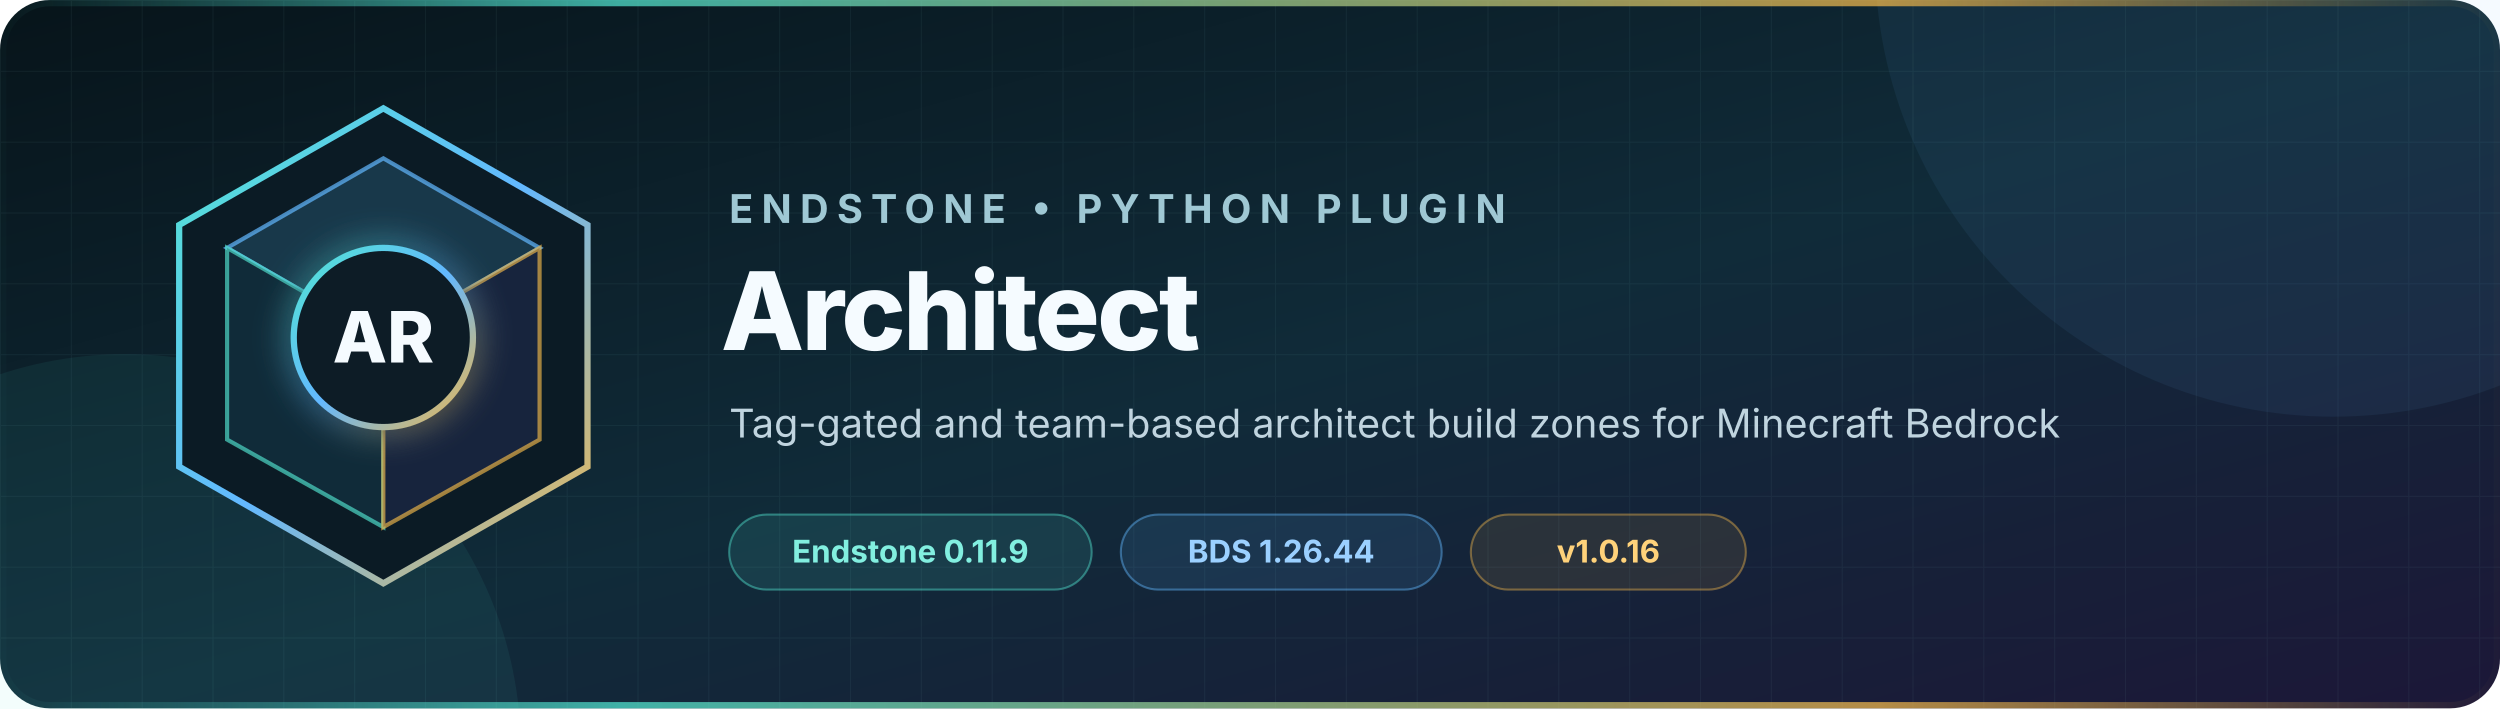
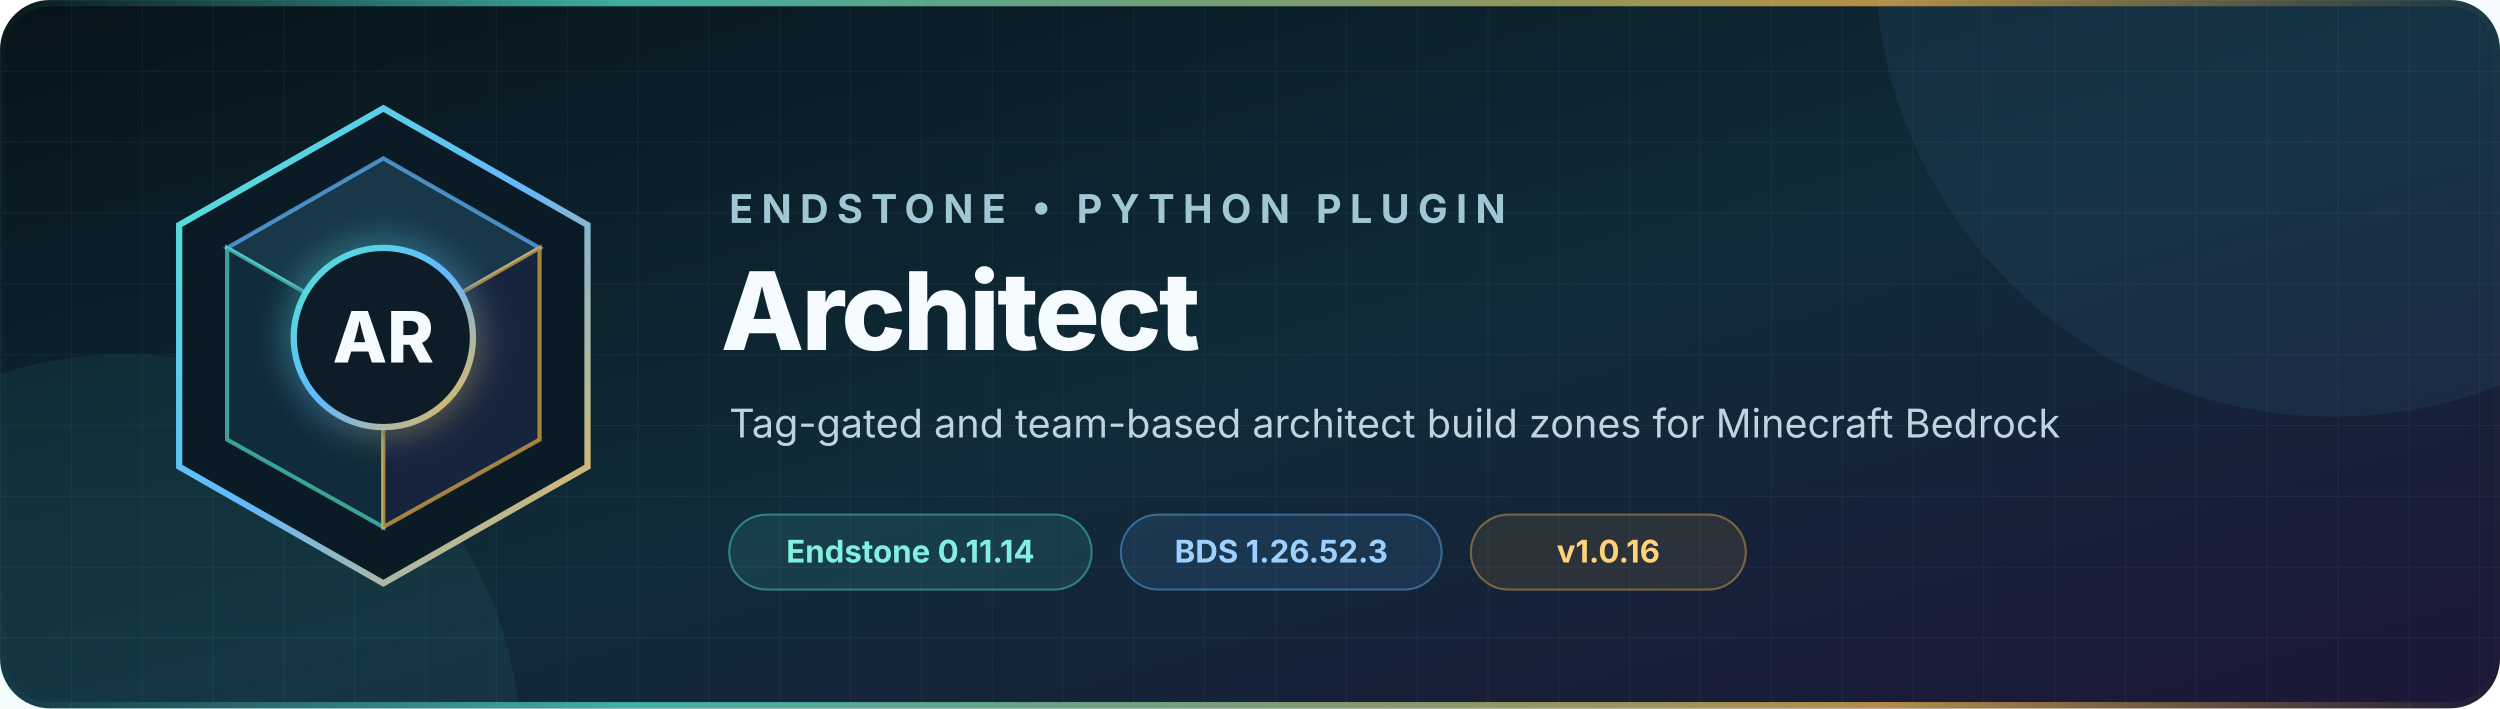
<svg xmlns="http://www.w3.org/2000/svg" width="1200" height="340" viewBox="0 0 1200 340" role="img" aria-labelledby="title description">
  <defs>
    <linearGradient id="background" x1="0" y1="0" x2="1" y2="1">
      <stop offset="0" stop-color="#07141a" />
      <stop offset="0.52" stop-color="#102b39" />
      <stop offset="1" stop-color="#1c1738" />
    </linearGradient>
    <linearGradient id="accent" x1="0" y1="0" x2="1" y2="1">
      <stop offset="0" stop-color="#52e5d1" />
      <stop offset="0.5" stop-color="#63b8ff" />
      <stop offset="1" stop-color="#f2b84b" />
    </linearGradient>
    <linearGradient id="rule" x1="0" y1="0" x2="1" y2="0">
      <stop offset="0" stop-color="#52e5d1" stop-opacity="0" />
      <stop offset="0.25" stop-color="#52e5d1" />
      <stop offset="0.75" stop-color="#f2b84b" />
      <stop offset="1" stop-color="#f2b84b" stop-opacity="0" />
    </linearGradient>
    <pattern id="grid" width="34" height="34" patternUnits="userSpaceOnUse">
      <path d="M34 0H0V34" fill="none" stroke="#9cdceb" stroke-opacity="0.055" />
    </pattern>
    <filter id="glow" x="-50%" y="-50%" width="200%" height="200%">
      <feGaussianBlur stdDeviation="8" result="blur" />
      <feMerge>
        <feMergeNode in="blur" />
        <feMergeNode in="SourceGraphic" />
      </feMerge>
    </filter>
  </defs>
  <rect width="1200" height="340" rx="24" fill="url(#background)" />
  <rect width="1200" height="340" rx="24" fill="url(#grid)" />
  <circle cx="1120" cy="-20" r="220" fill="#63b8ff" opacity="0.07" />
  <circle cx="60" cy="360" r="190" fill="#52e5d1" opacity="0.07" />
  <g transform="translate(72 48)">
    <path d="M112 4 210 60v116l-98 56-98-56V60Z" fill="#0b1b25" stroke="url(#accent)" stroke-width="3" />
    <path d="m112 28 75 43-75 43-75-43Z" fill="#18384a" stroke="#63b8ff" stroke-opacity="0.7" stroke-width="2" />
    <path d="m37 71 75 43v91l-75-42Z" fill="#102b39" stroke="#52e5d1" stroke-opacity="0.65" stroke-width="2" />
    <path d="m187 71-75 43v91l75-42Z" fill="#17243d" stroke="#f2b84b" stroke-opacity="0.65" stroke-width="2" />
    <circle cx="112" cy="114" r="43" fill="#0b1b25" stroke="url(#accent)" stroke-width="3" filter="url(#glow)" />
    <text x="112" y="126" text-anchor="middle" fill="#f5fbff" font-family="Inter, Segoe UI, Arial, sans-serif" font-size="34" font-weight="760">AR</text>
  </g>
  <g font-family="Inter, Segoe UI, Arial, sans-serif">
    <text x="350" y="107" fill="#9fc8d4" font-size="19" font-weight="650" letter-spacing="4">ENDSTONE • PYTHON PLUGIN</text>
    <text x="346" y="168" fill="#f5fbff" font-size="52" font-weight="760" letter-spacing="-1.3">Architect</text>
    <text x="350" y="210" fill="#c0d4df" font-size="19">Tag-gated and team-based architect build zones for Minecraft Bedrock</text>
    <g transform="translate(350 247)" font-size="15" font-weight="650">
      <rect width="174" height="36" rx="18" fill="#52e5d1" fill-opacity="0.11" stroke="#52e5d1" stroke-opacity="0.44" />
-       <text x="87" y="23" text-anchor="middle" fill="#82efe0">Endstone 0.11.9</text>
+       <text x="87" y="23" text-anchor="middle" fill="#82efe0">Endstone 0.11.14</text>
      <rect x="188" width="154" height="36" rx="18" fill="#63b8ff" fill-opacity="0.11" stroke="#63b8ff" stroke-opacity="0.44" />
-       <text x="265" y="23" text-anchor="middle" fill="#9bd0ff">BDS 1.26.44</text>
+       <text x="265" y="23" text-anchor="middle" fill="#9bd0ff">BDS 1.26.52.3</text>
      <rect x="356" width="132" height="36" rx="18" fill="#f2b84b" fill-opacity="0.1" stroke="#f2b84b" stroke-opacity="0.42" />
      <text x="422" y="23" text-anchor="middle" fill="#ffd27a">v1.0.16</text>
    </g>
  </g>
  <rect x="1.5" y="1.5" width="1197" height="337" rx="22.5" fill="none" stroke="url(#rule)" stroke-width="3" opacity="0.72" />
</svg>
